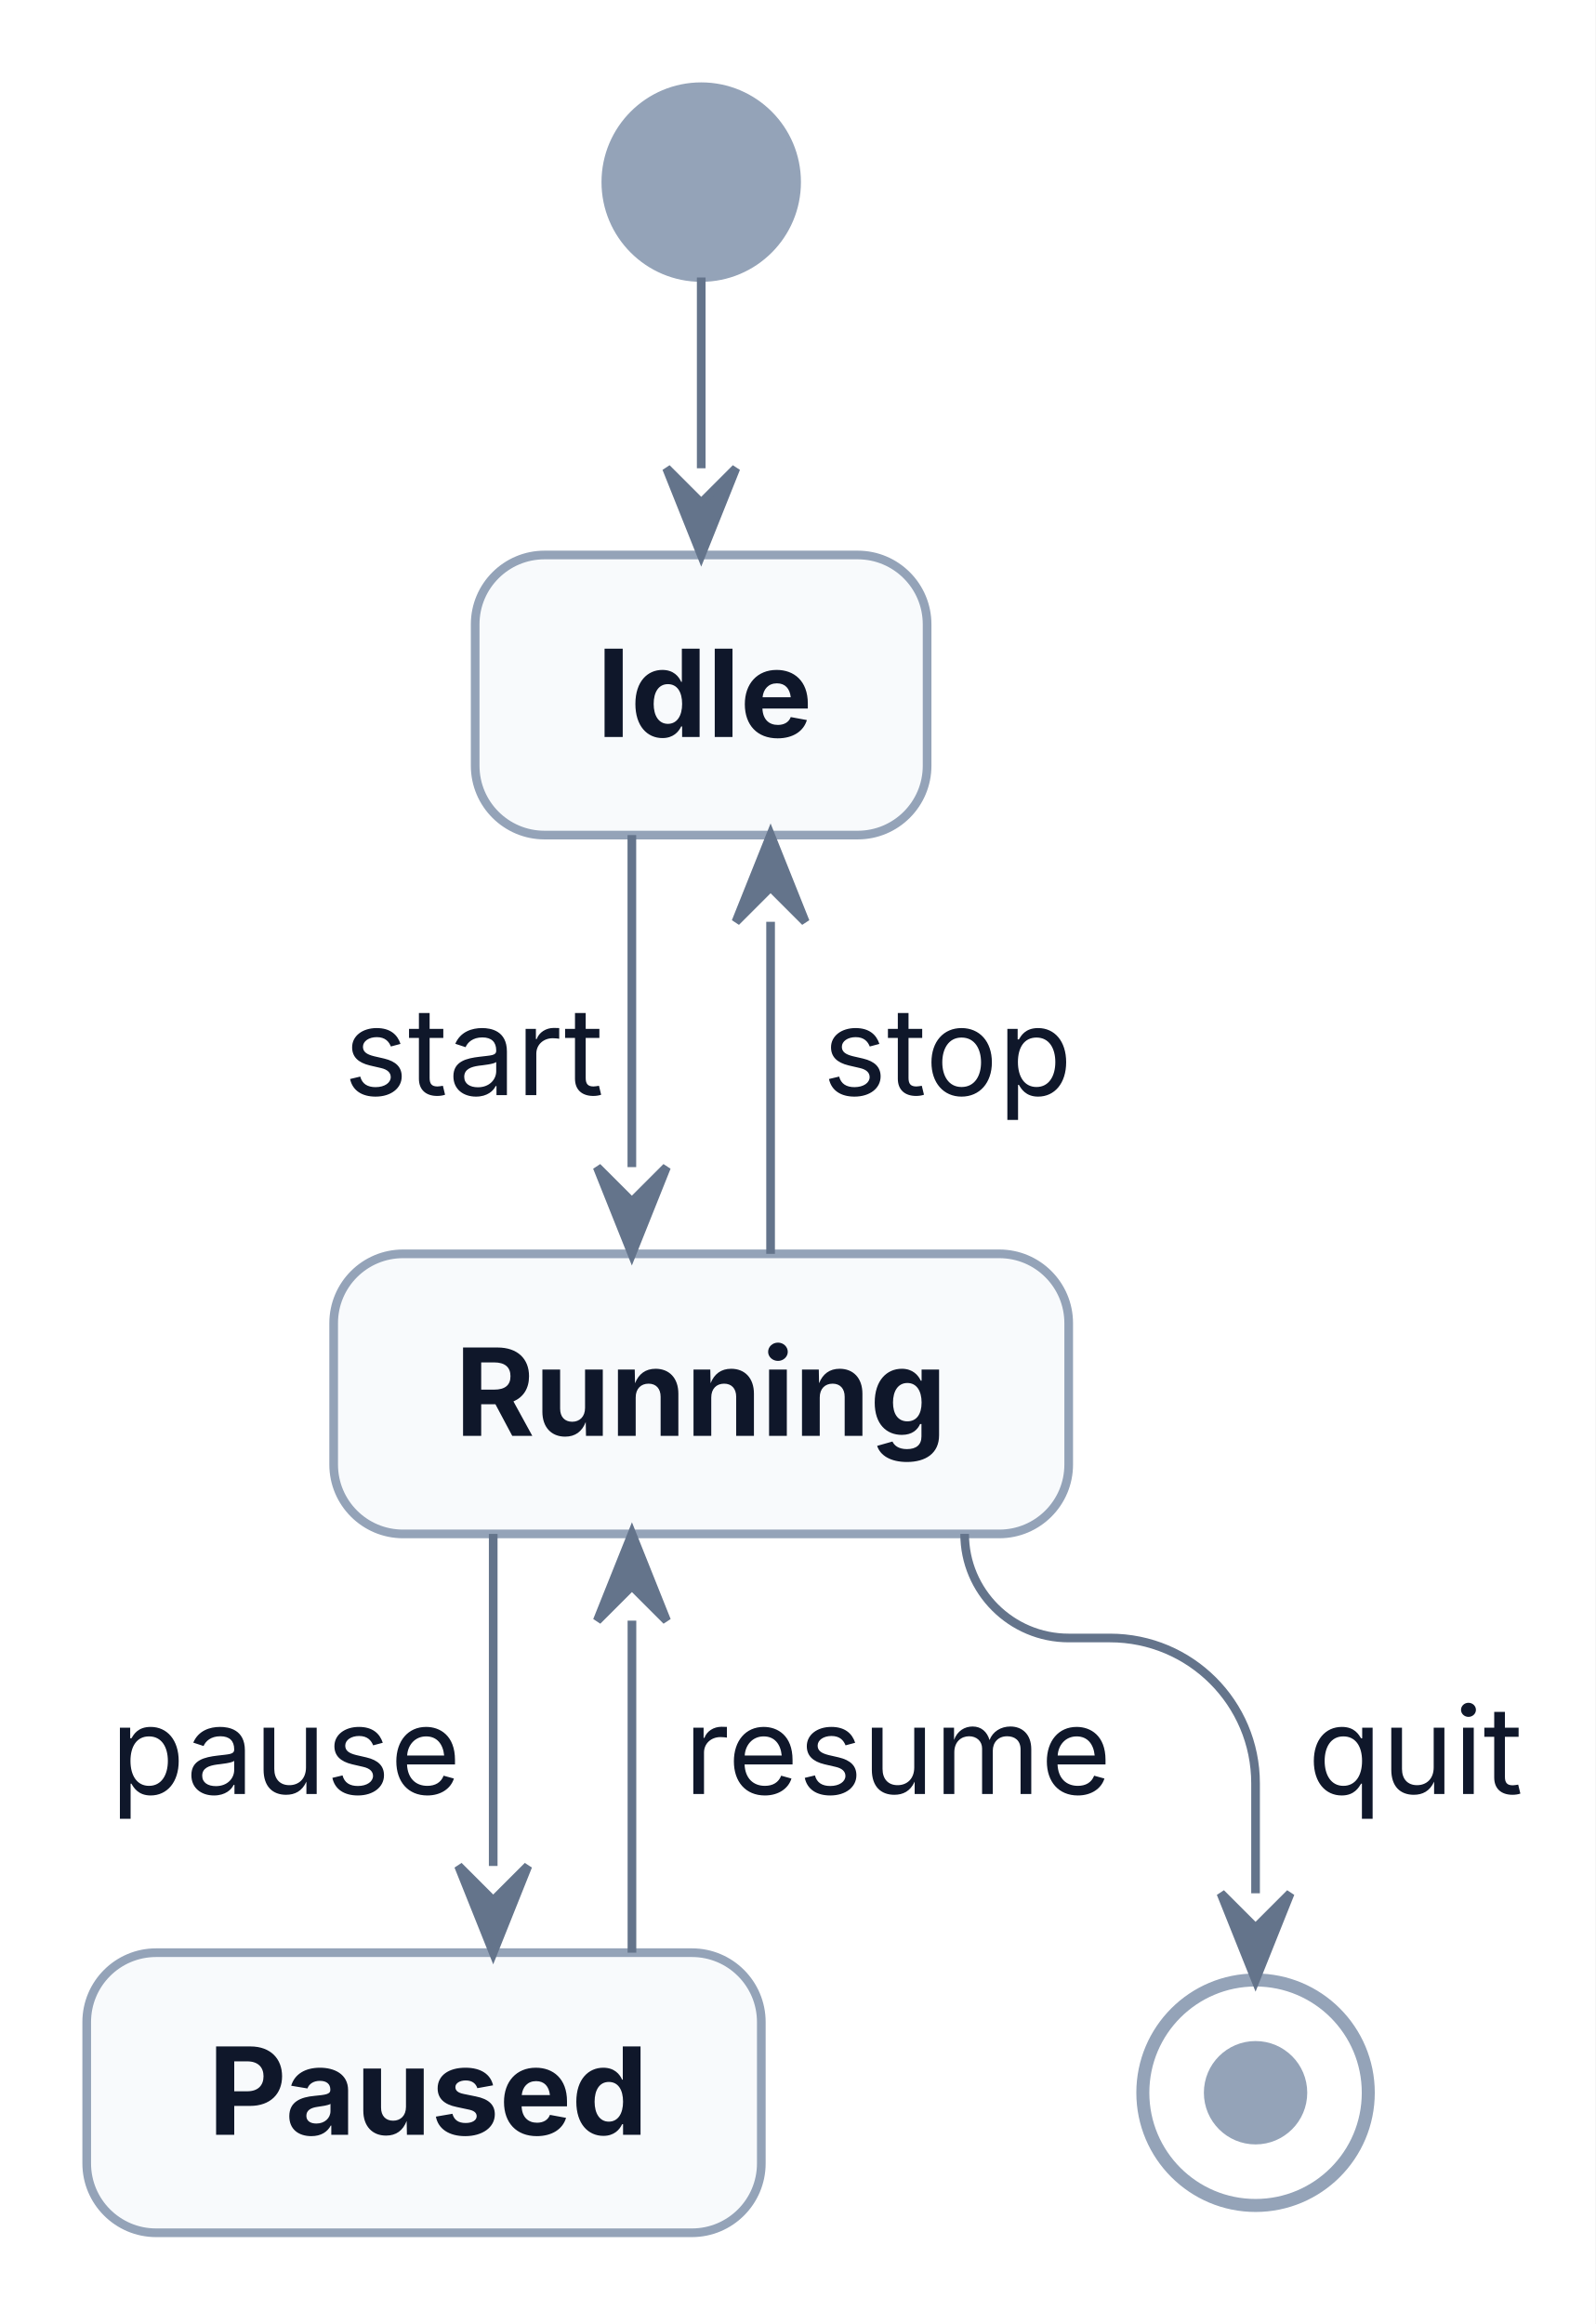
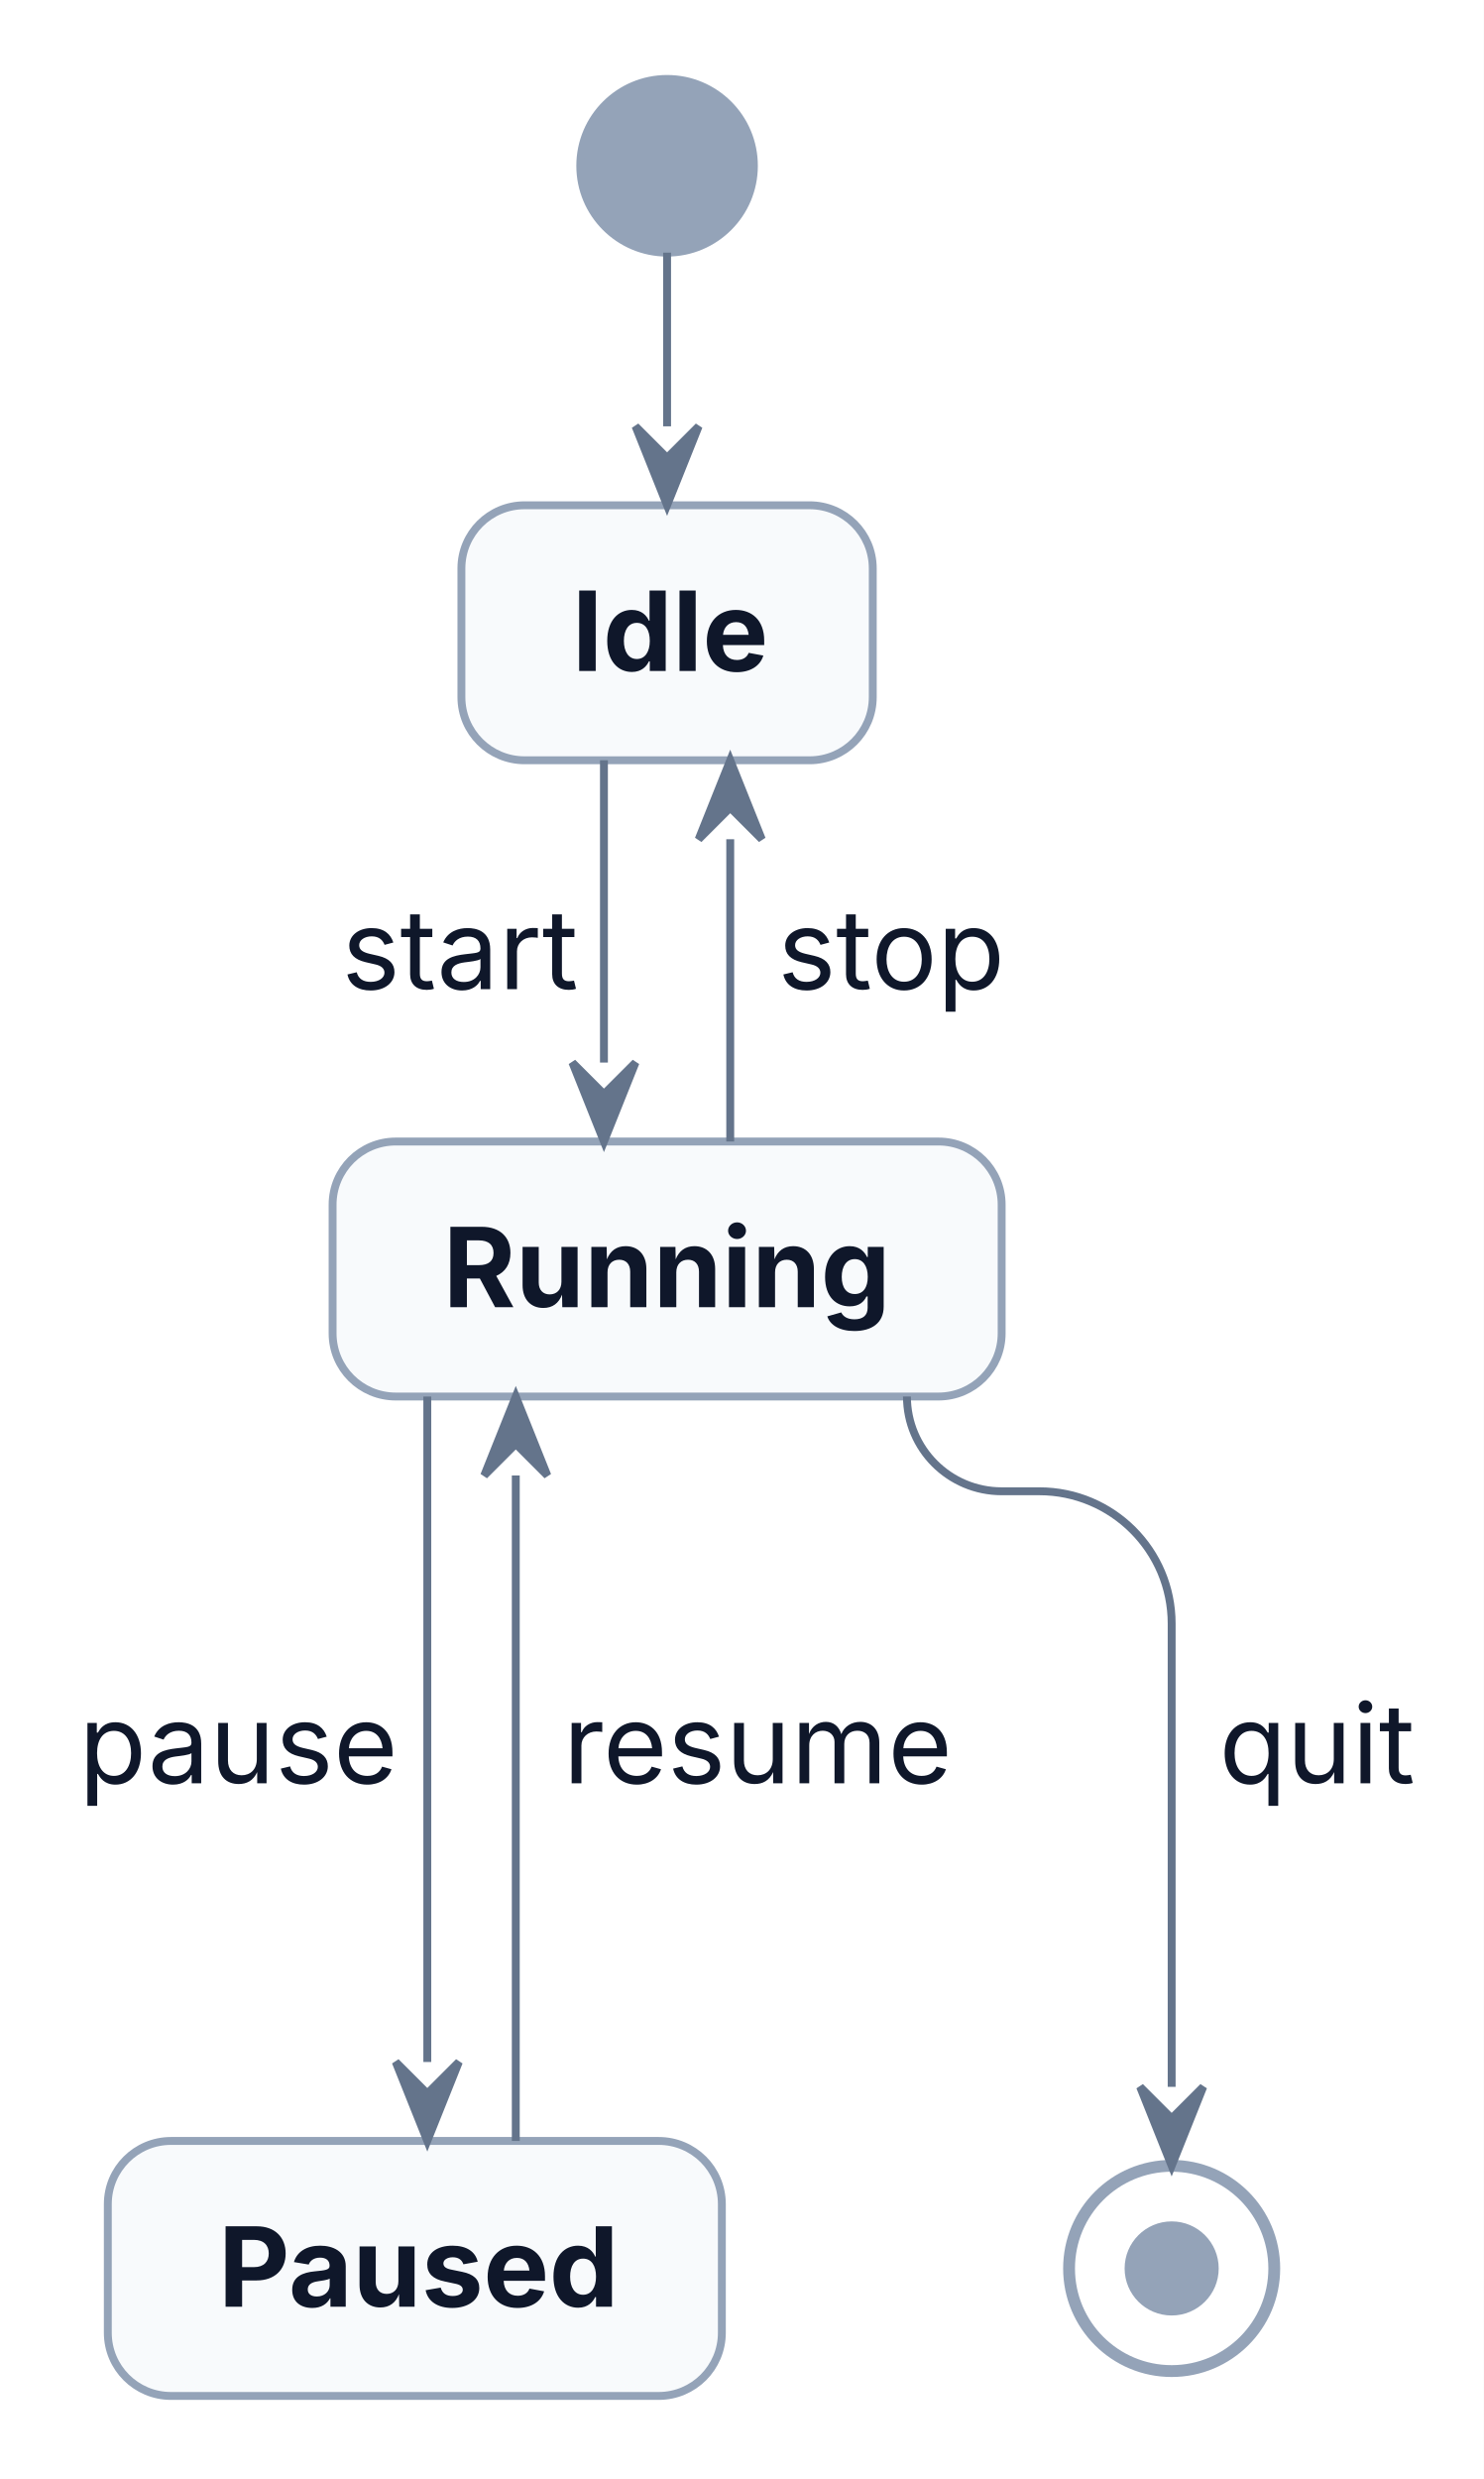
- <svg xmlns="http://www.w3.org/2000/svg" width="184" height="268" viewBox="0 0 184 268">
-   <rect x="0" y="0" width="184" height="268" fill="#FFFFFF" />
+ <svg xmlns="http://www.w3.org/2000/svg" width="188" height="314" viewBox="0 0 188 314">
+   <rect x="0" y="0" width="188" height="314" fill="#FFFFFF" />
  <g transform="translate(10,10)">
    <g>
-       <ellipse cx="70.87" cy="11" rx="11" ry="11" fill="#94A3B8" stroke="#94A3B8" stroke-width="1" />
-       <rect x="44.8" y="54" width="52.12" height="32.3" rx="8" ry="8" fill="#F8FAFC" stroke="#94A3B8" stroke-width="1" />
-       <rect x="28.48" y="134.59" width="84.77" height="32.3" rx="8" ry="8" fill="#F8FAFC" stroke="#94A3B8" stroke-width="1" />
-       <rect x="0" y="215.18" width="77.8" height="32.3" rx="8" ry="8" fill="#F8FAFC" stroke="#94A3B8" stroke-width="1" />
-       <ellipse cx="134.8" cy="231.33" rx="13" ry="13" fill="none" stroke="#94A3B8" stroke-width="1.5" />
-       <ellipse cx="134.8" cy="231.33" rx="5.46" ry="5.46" fill="#94A3B8" stroke="#94A3B8" stroke-width="1" />
-       <polyline points="70.87,22 70.87,44" fill="none" stroke="#64748B" stroke-width="1" />
-       <polyline points="62.87,86.3 62.87,124.59" fill="none" stroke="#64748B" stroke-width="1" />
-       <polyline points="46.88,166.89 46.88,205.18" fill="none" stroke="#64748B" stroke-width="1" />
-       <polyline points="62.88,215.18 62.88,176.89" fill="none" stroke="#64748B" stroke-width="1" />
-       <polyline points="78.87,134.59 78.87,96.3" fill="none" stroke="#64748B" stroke-width="1" />
-       <path d="M101.25,166.89 L101.25,166.89 C101.25,173.52 106.62,178.89 113.25,178.89 L118.02,178.89 C127.29,178.89 134.8,186.4 134.8,195.66 L134.8,208.33" fill="none" stroke="#64748B" stroke-width="1" />
+       <ellipse cx="74.52" cy="11" rx="11" ry="11" fill="#94A3B8" stroke="#94A3B8" stroke-width="1" />
+       <rect x="48.46" y="54" width="52.12" height="32.3" rx="8" ry="8" fill="#F8FAFC" stroke="#94A3B8" stroke-width="1" />
+       <rect x="32.14" y="134.59" width="84.77" height="32.3" rx="8" ry="8" fill="#F8FAFC" stroke="#94A3B8" stroke-width="1" />
+       <rect x="3.66" y="261.18" width="77.8" height="32.3" rx="8" ry="8" fill="#F8FAFC" stroke="#94A3B8" stroke-width="1" />
+       <ellipse cx="138.45" cy="277.33" rx="13" ry="13" fill="none" stroke="#94A3B8" stroke-width="1.5" />
+       <ellipse cx="138.45" cy="277.33" rx="5.46" ry="5.46" fill="#94A3B8" stroke="#94A3B8" stroke-width="1" />
+       <polyline points="74.52,22 74.52,44" fill="none" stroke="#64748B" stroke-width="1" />
+       <polyline points="66.52,86.3 66.52,124.59" fill="none" stroke="#64748B" stroke-width="1" />
+       <polyline points="44.14,166.89 44.14,251.18" fill="none" stroke="#64748B" stroke-width="1" />
+       <polyline points="55.35,261.18 55.35,176.89" fill="none" stroke="#64748B" stroke-width="1" />
+       <polyline points="82.52,134.59 82.52,96.3" fill="none" stroke="#64748B" stroke-width="1" />
+       <path d="M104.91,166.89 L104.91,166.89 C104.91,173.52 110.28,178.89 116.91,178.89 L121.68,178.89 C130.94,178.89 138.45,186.4 138.45,195.66 L138.45,254.33" fill="none" stroke="#64748B" stroke-width="1" />
    </g>
    <g>
      <text font-family="Inter, ui-sans-serif, system-ui, -apple-system, Segoe UI, DejaVu Sans, Liberation Sans, sans-serif, Noto Color Emoji, Apple Color Emoji, Segoe UI Emoji" xml:space="preserve">
-         <tspan x="58.8" y="74.99" font-size="14" fill="#0F172A" font-weight="bold" textLength="24.12" lengthAdjust="spacing">Idle</tspan>
+         <tspan x="62.46" y="74.99" font-size="14" fill="#0F172A" font-weight="bold" textLength="24.12" lengthAdjust="spacing">Idle</tspan>
      </text>
      <text font-family="Inter, ui-sans-serif, system-ui, -apple-system, Segoe UI, DejaVu Sans, Liberation Sans, sans-serif, Noto Color Emoji, Apple Color Emoji, Segoe UI Emoji" xml:space="preserve">
-         <tspan x="42.48" y="155.58" font-size="14" fill="#0F172A" font-weight="bold" textLength="56.77" lengthAdjust="spacing">Running</tspan>
+         <tspan x="46.14" y="155.58" font-size="14" fill="#0F172A" font-weight="bold" textLength="56.77" lengthAdjust="spacing">Running</tspan>
      </text>
      <text font-family="Inter, ui-sans-serif, system-ui, -apple-system, Segoe UI, DejaVu Sans, Liberation Sans, sans-serif, Noto Color Emoji, Apple Color Emoji, Segoe UI Emoji" xml:space="preserve">
-         <tspan x="14" y="236.18" font-size="14" fill="#0F172A" font-weight="bold" textLength="49.8" lengthAdjust="spacing">Paused</tspan>
+         <tspan x="17.66" y="282.18" font-size="14" fill="#0F172A" font-weight="bold" textLength="49.8" lengthAdjust="spacing">Paused</tspan>
      </text>
      <text font-family="Inter, ui-sans-serif, system-ui, -apple-system, Segoe UI, DejaVu Sans, Liberation Sans, sans-serif, Noto Color Emoji, Apple Color Emoji, Segoe UI Emoji" xml:space="preserve">
-         <tspan x="29.64" y="116.29" font-size="14" fill="#0F172A" textLength="27.23" lengthAdjust="spacing">start</tspan>
+         <tspan x="33.29" y="115.29" font-size="14" fill="#0F172A" textLength="27.23" lengthAdjust="spacing">start</tspan>
      </text>
      <text font-family="Inter, ui-sans-serif, system-ui, -apple-system, Segoe UI, DejaVu Sans, Liberation Sans, sans-serif, Noto Color Emoji, Apple Color Emoji, Segoe UI Emoji" xml:space="preserve">
-         <tspan x="2.75" y="196.88" font-size="14" fill="#0F172A" textLength="38.14" lengthAdjust="spacing">pause</tspan>
+         <tspan x="0" y="215.88" font-size="14" fill="#0F172A" textLength="38.14" lengthAdjust="spacing">pause</tspan>
      </text>
      <text font-family="Inter, ui-sans-serif, system-ui, -apple-system, Segoe UI, DejaVu Sans, Liberation Sans, sans-serif, Noto Color Emoji, Apple Color Emoji, Segoe UI Emoji" xml:space="preserve">
-         <tspan x="68.88" y="196.88" font-size="14" fill="#0F172A" textLength="46.68" lengthAdjust="spacing">resume</tspan>
+         <tspan x="61.35" y="215.88" font-size="14" fill="#0F172A" textLength="46.68" lengthAdjust="spacing">resume</tspan>
      </text>
      <text font-family="Inter, ui-sans-serif, system-ui, -apple-system, Segoe UI, DejaVu Sans, Liberation Sans, sans-serif, Noto Color Emoji, Apple Color Emoji, Segoe UI Emoji" xml:space="preserve">
-         <tspan x="84.87" y="116.29" font-size="14" fill="#0F172A" textLength="26.46" lengthAdjust="spacing">stop</tspan>
+         <tspan x="88.52" y="115.29" font-size="14" fill="#0F172A" textLength="26.46" lengthAdjust="spacing">stop</tspan>
      </text>
      <text font-family="Inter, ui-sans-serif, system-ui, -apple-system, Segoe UI, DejaVu Sans, Liberation Sans, sans-serif, Noto Color Emoji, Apple Color Emoji, Segoe UI Emoji" xml:space="preserve">
-         <tspan x="140.8" y="196.88" font-size="14" fill="#0F172A" textLength="22.57" lengthAdjust="spacing">quit</tspan>
+         <tspan x="144.45" y="215.88" font-size="14" fill="#0F172A" textLength="22.57" lengthAdjust="spacing">quit</tspan>
      </text>
-       <polygon points="66.87,44 70.87,54 74.87,44 70.87,48" fill="#64748B" stroke="#64748B" stroke-width="1" />
-       <polygon points="58.87,124.59 62.87,134.59 66.87,124.59 62.87,128.59" fill="#64748B" stroke="#64748B" stroke-width="1" />
-       <polygon points="42.88,205.18 46.88,215.18 50.88,205.18 46.88,209.18" fill="#64748B" stroke="#64748B" stroke-width="1" />
-       <polygon points="66.88,176.89 62.88,166.89 58.88,176.89 62.88,172.89" fill="#64748B" stroke="#64748B" stroke-width="1" />
-       <polygon points="82.87,96.3 78.87,86.3 74.87,96.3 78.87,92.3" fill="#64748B" stroke="#64748B" stroke-width="1" />
-       <polygon points="130.8,208.33 134.8,218.33 138.8,208.33 134.8,212.33" fill="#64748B" stroke="#64748B" stroke-width="1" />
+       <polygon points="70.52,44 74.52,54 78.52,44 74.52,48" fill="#64748B" stroke="#64748B" stroke-width="1" />
+       <polygon points="62.52,124.59 66.52,134.59 70.52,124.59 66.52,128.59" fill="#64748B" stroke="#64748B" stroke-width="1" />
+       <polygon points="40.14,251.18 44.14,261.18 48.14,251.18 44.14,255.18" fill="#64748B" stroke="#64748B" stroke-width="1" />
+       <polygon points="59.35,176.89 55.35,166.89 51.35,176.89 55.35,172.89" fill="#64748B" stroke="#64748B" stroke-width="1" />
+       <polygon points="86.52,96.3 82.52,86.3 78.52,96.3 82.52,92.3" fill="#64748B" stroke="#64748B" stroke-width="1" />
+       <polygon points="134.45,254.33 138.45,264.33 142.45,254.33 138.45,258.33" fill="#64748B" stroke="#64748B" stroke-width="1" />
    </g>
  </g>
</svg>
